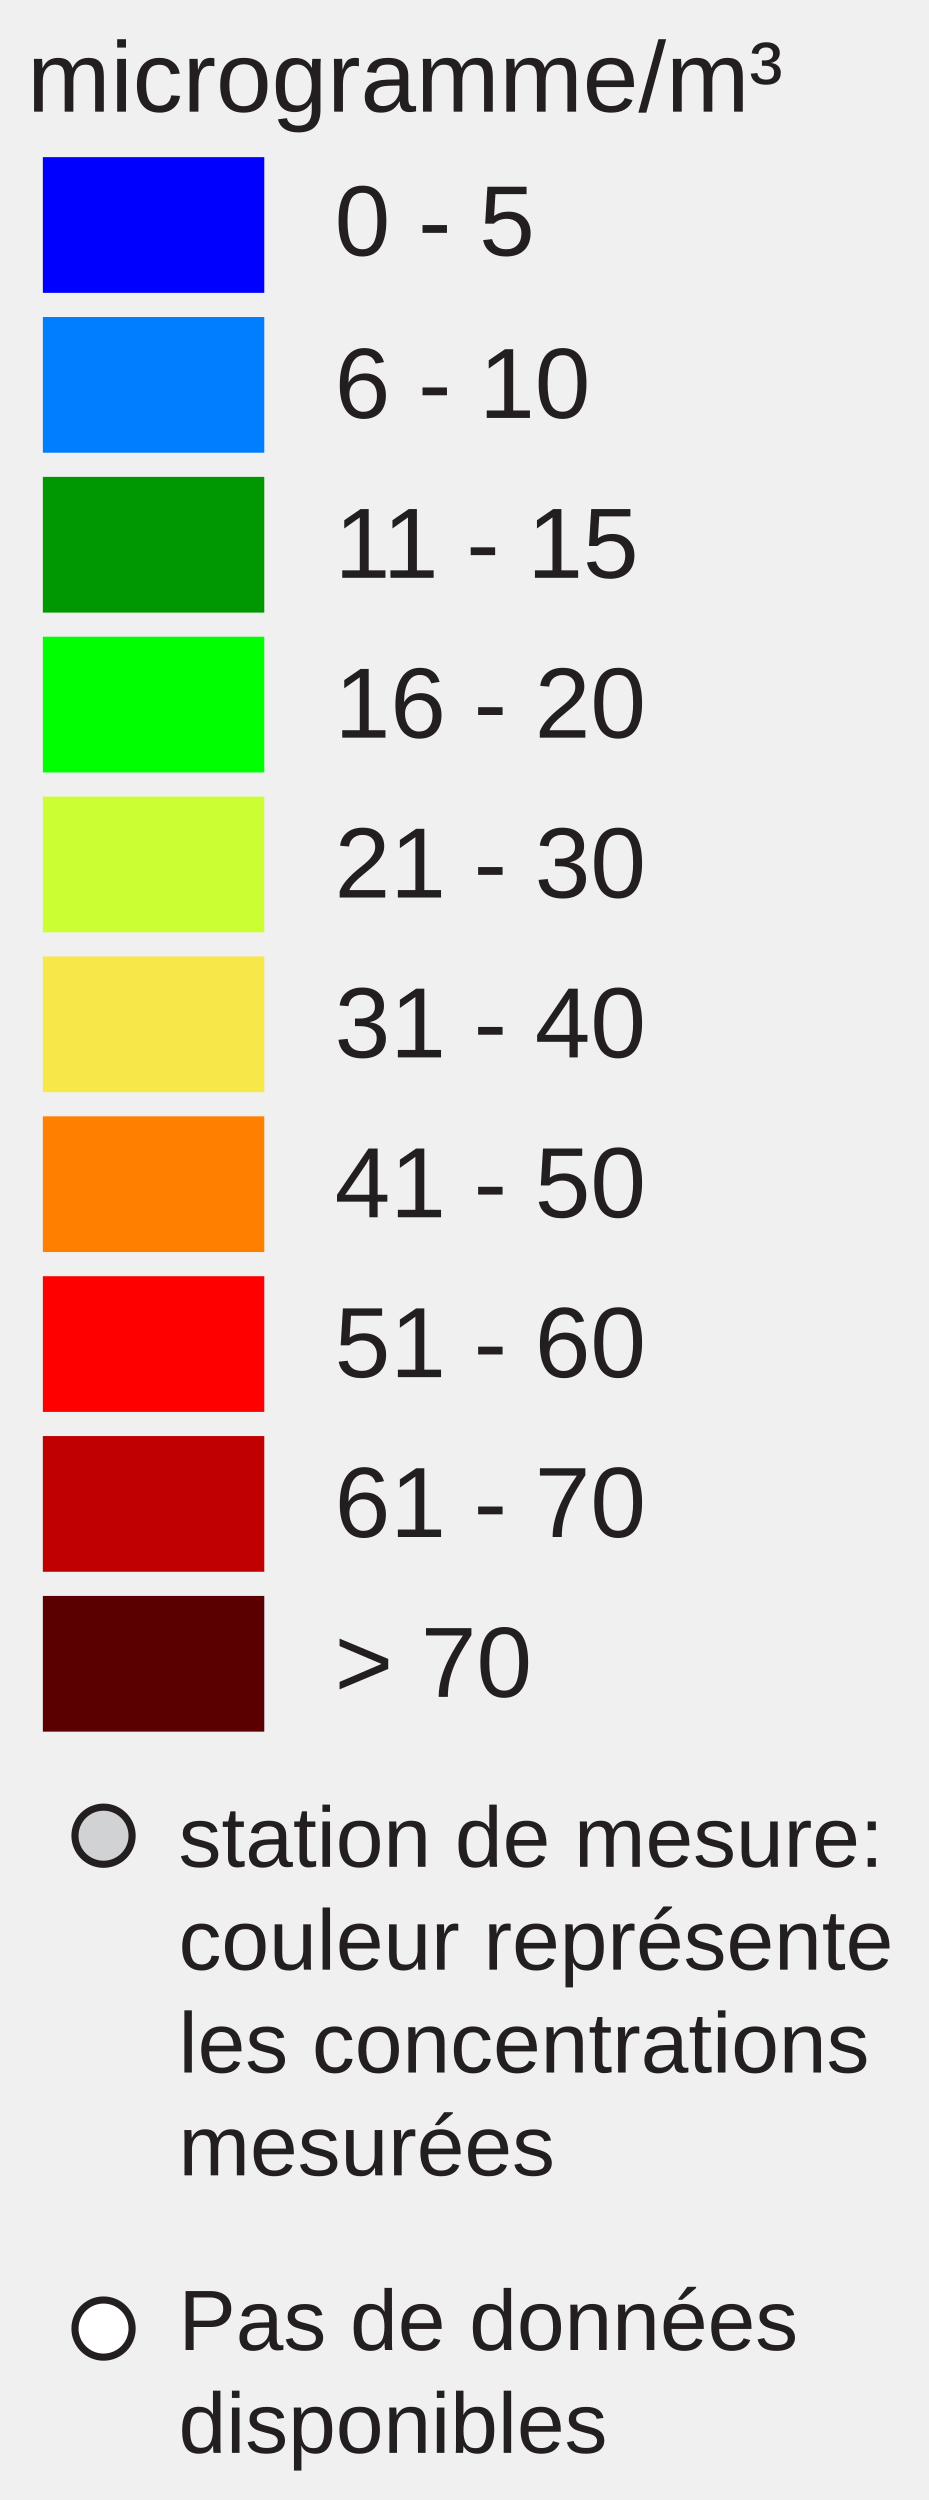
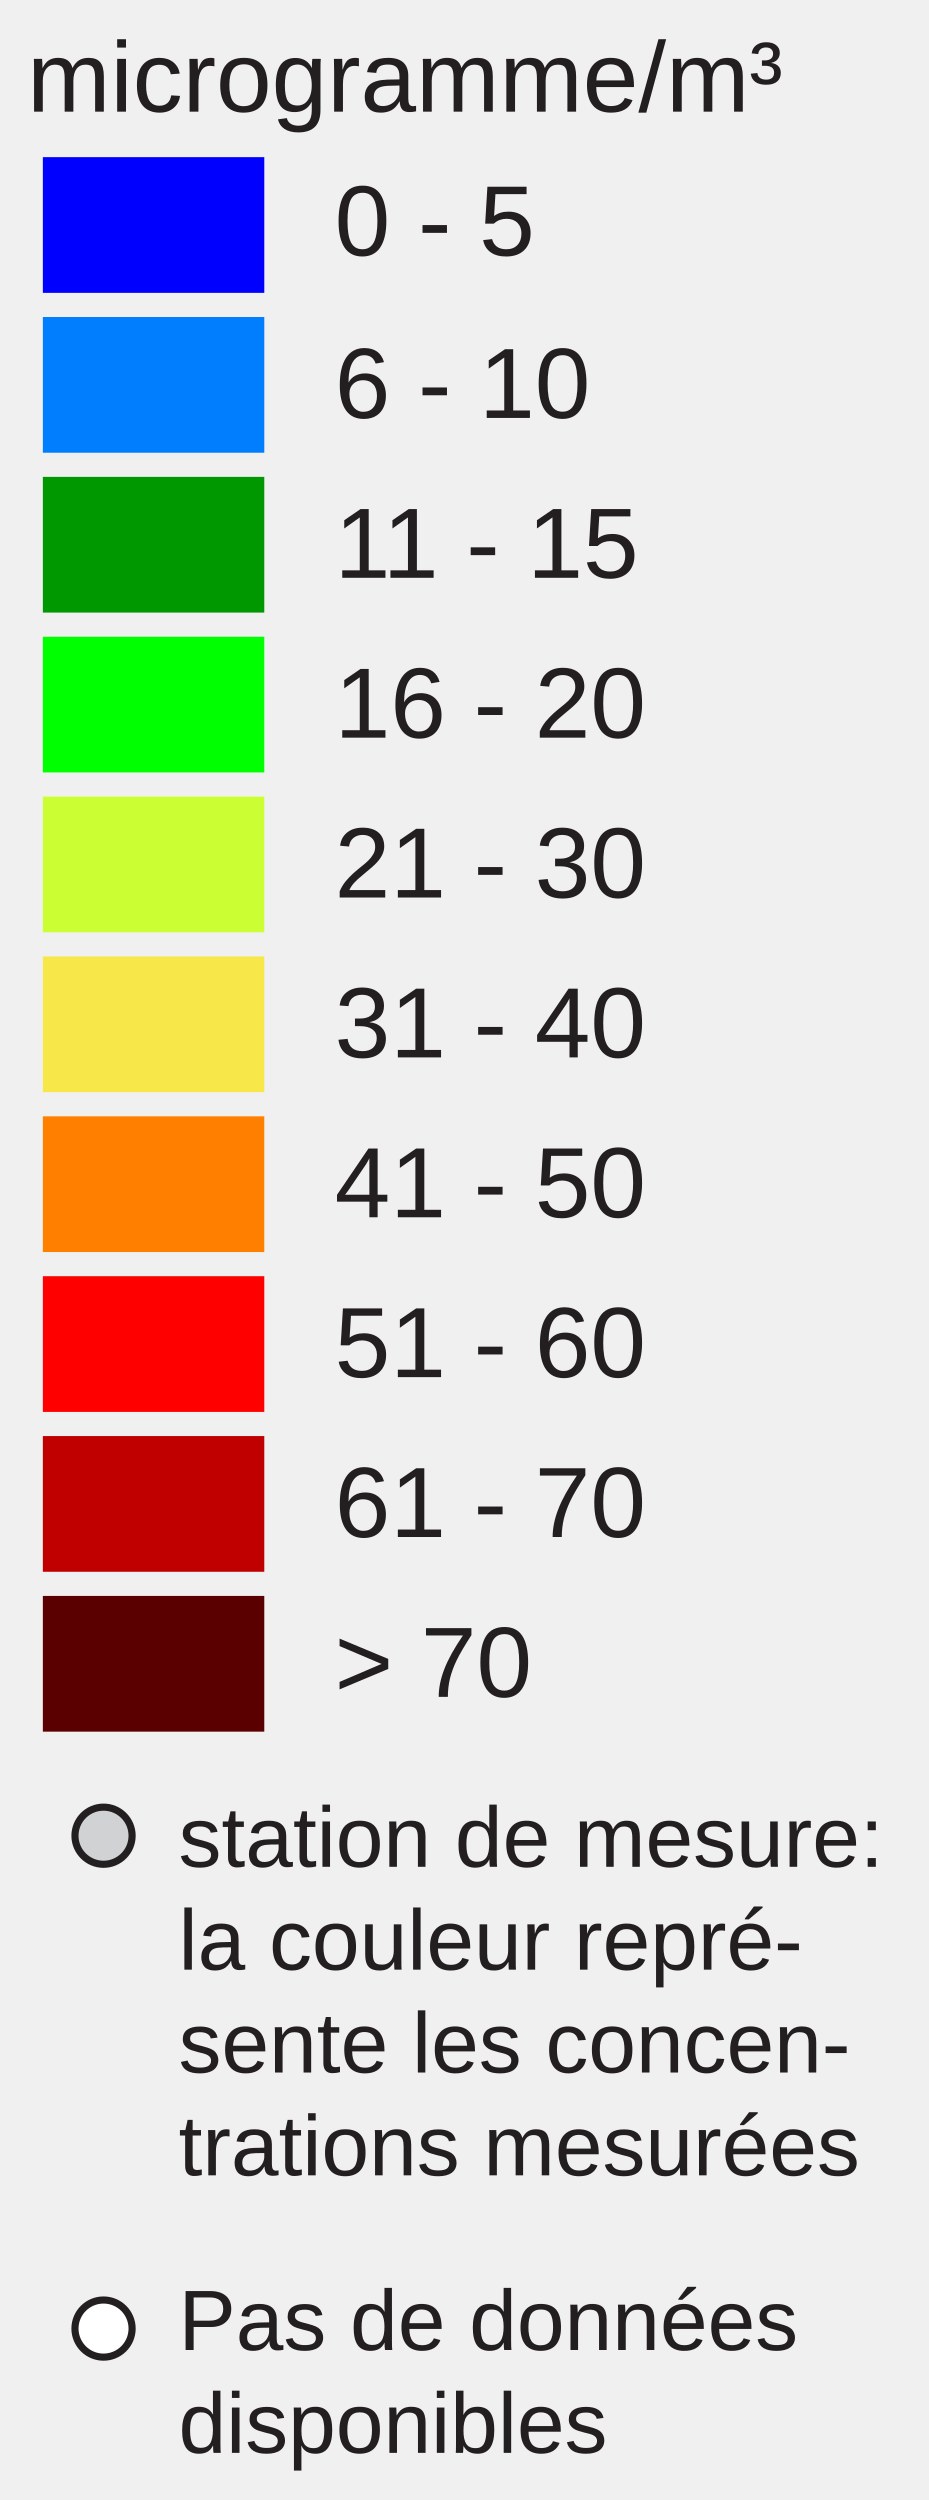
<svg xmlns="http://www.w3.org/2000/svg" version="1.1" id="Layer_1" x="0px" y="0px" width="130px" height="350px" viewBox="0 0 130 350" enable-background="new 0 0 130 350" xml:space="preserve">
  <rect x="6" y="22" fill="#0000FF" width="31" height="19" />
  <rect x="6" y="44.381" fill="#007EFD" width="31" height="19" />
  <rect x="6" y="66.762" fill="#009800" width="31" height="19" />
  <rect x="6" y="89.143" fill="#00FF00" width="31" height="19" />
  <rect x="6" y="111.524" fill="#CCFF33" width="31" height="19" />
  <rect x="6" y="133.905" fill="#F8E748" width="31" height="19" />
  <rect x="6" y="156.286" fill="#FF8000" width="31" height="19" />
  <rect x="6" y="178.668" fill="#FF0000" width="31" height="19" />
  <rect x="6" y="201.049" fill="#C00000" width="31" height="19" />
  <rect x="6" y="223.43" fill="#5A0000" width="31" height="19" />
  <text transform="matrix(1 0 0 1 46.853 35.7705)" fill="#231F20" font-family="Arial" font-size="14">0 - 5</text>
  <text transform="matrix(1 0 0 1 46.853 58.5112)" fill="#231F20" font-family="Arial" font-size="14">6 - 10</text>
  <text transform="matrix(1 0 0 1 46.853 80.8926)" fill="#231F20" font-family="Arial" font-size="14">11 - 15</text>
  <text transform="matrix(1 0 0 1 46.853 103.2734)" fill="#231F20" font-family="Arial" font-size="14">16 - 20</text>
  <text transform="matrix(1 0 0 1 46.853 125.6548)" fill="#231F20" font-family="Arial" font-size="14">21 - 30</text>
  <text transform="matrix(1 0 0 1 46.853 148.0352)" fill="#231F20" font-family="Arial" font-size="14">31 - 40</text>
  <text transform="matrix(1 0 0 1 46.853 170.417)" fill="#231F20" font-family="Arial" font-size="14">41 - 50</text>
  <text transform="matrix(1 0 0 1 46.853 192.7988)" fill="#231F20" font-family="Arial" font-size="14">51 - 60</text>
  <text transform="matrix(1 0 0 1 46.853 215.1797)" fill="#231F20" font-family="Arial" font-size="14">61 - 70</text>
  <text transform="matrix(1 0 0 1 46.853 237.5605)" fill="#231F20" font-family="Arial" font-size="14">&gt; 70</text>
  <text font-size="14" font-family="Arial" transform="translate(3.8027 15.631)" fill="#231F20">microgramme/m³</text>
  <circle fill="#D0D2D3" stroke="#231F20" stroke-miterlimit="10" cx="14.495" cy="257" r="4" />
  <circle fill="#FFFFFF" stroke="#231F20" stroke-miterlimit="10" cx="14.495" cy="326" r="4" />
  <text font-size="12" font-family="Arial" transform="translate(25 261.35)" fill="#231F20">station de mesure:</text>
-   <text font-size="12" font-family="Arial" transform="translate(25 275.75)" fill="#231F20">couleur représente</text>
-   <text font-size="12" font-family="Arial" transform="translate(25 290.15)" fill="#231F20">les concentrations</text>
-   <text font-size="12" font-family="Arial" transform="translate(25 304.55)" fill="#231F20">mesurées</text>
+   <text font-size="12" font-family="Arial" transform="translate(25 275.75)" fill="#231F20">la couleur repré-</text>
+   <text font-size="12" font-family="Arial" transform="translate(25 290.15)" fill="#231F20">sente les concen-</text>
+   <text font-size="12" font-family="Arial" transform="translate(25 304.55)" fill="#231F20">trations mesurées</text>
  <text font-size="12" font-family="Arial" transform="translate(25 329)" fill="#231F20">Pas de données</text>
  <text font-size="12" font-family="Arial" transform="translate(25 343.4)" fill="#231F20">disponibles</text>
</svg>
